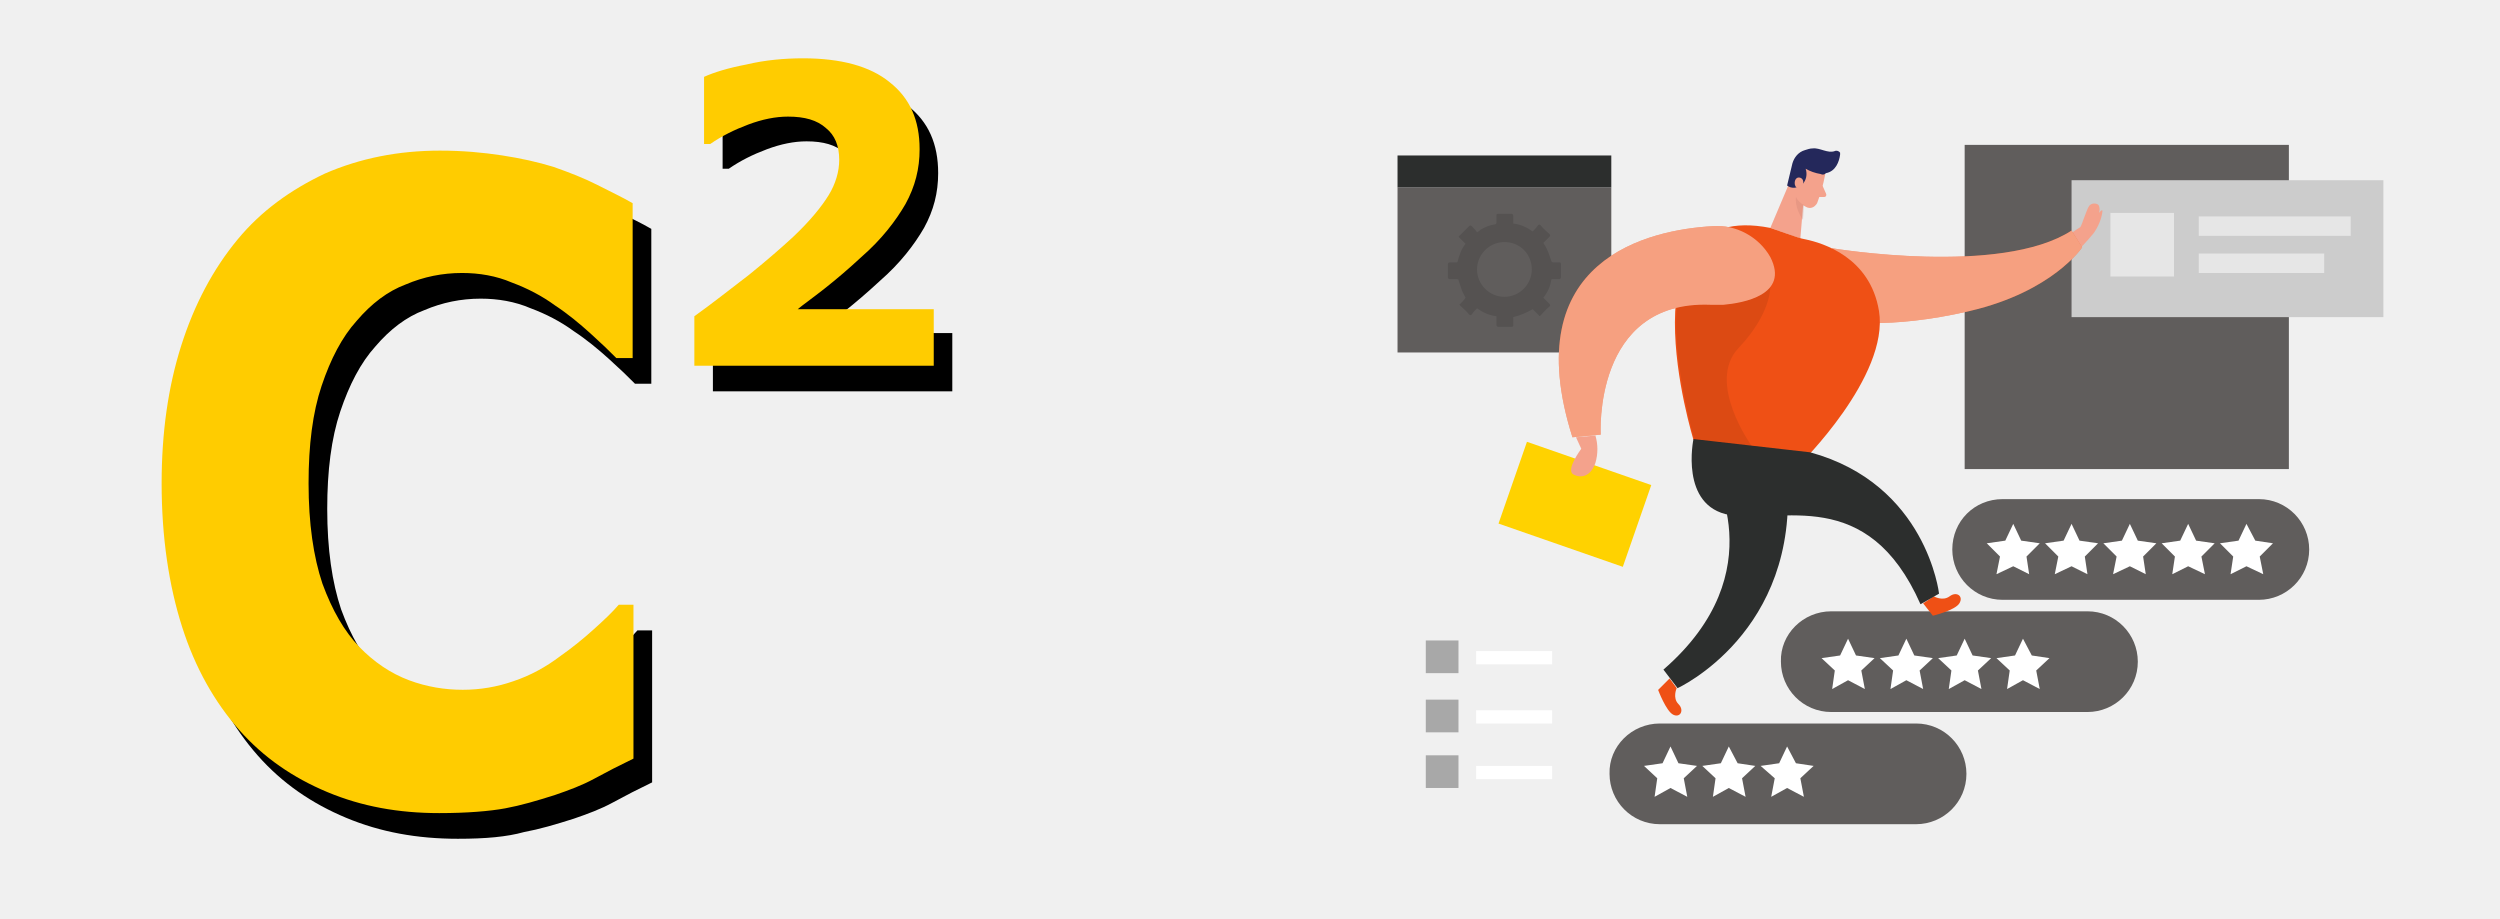
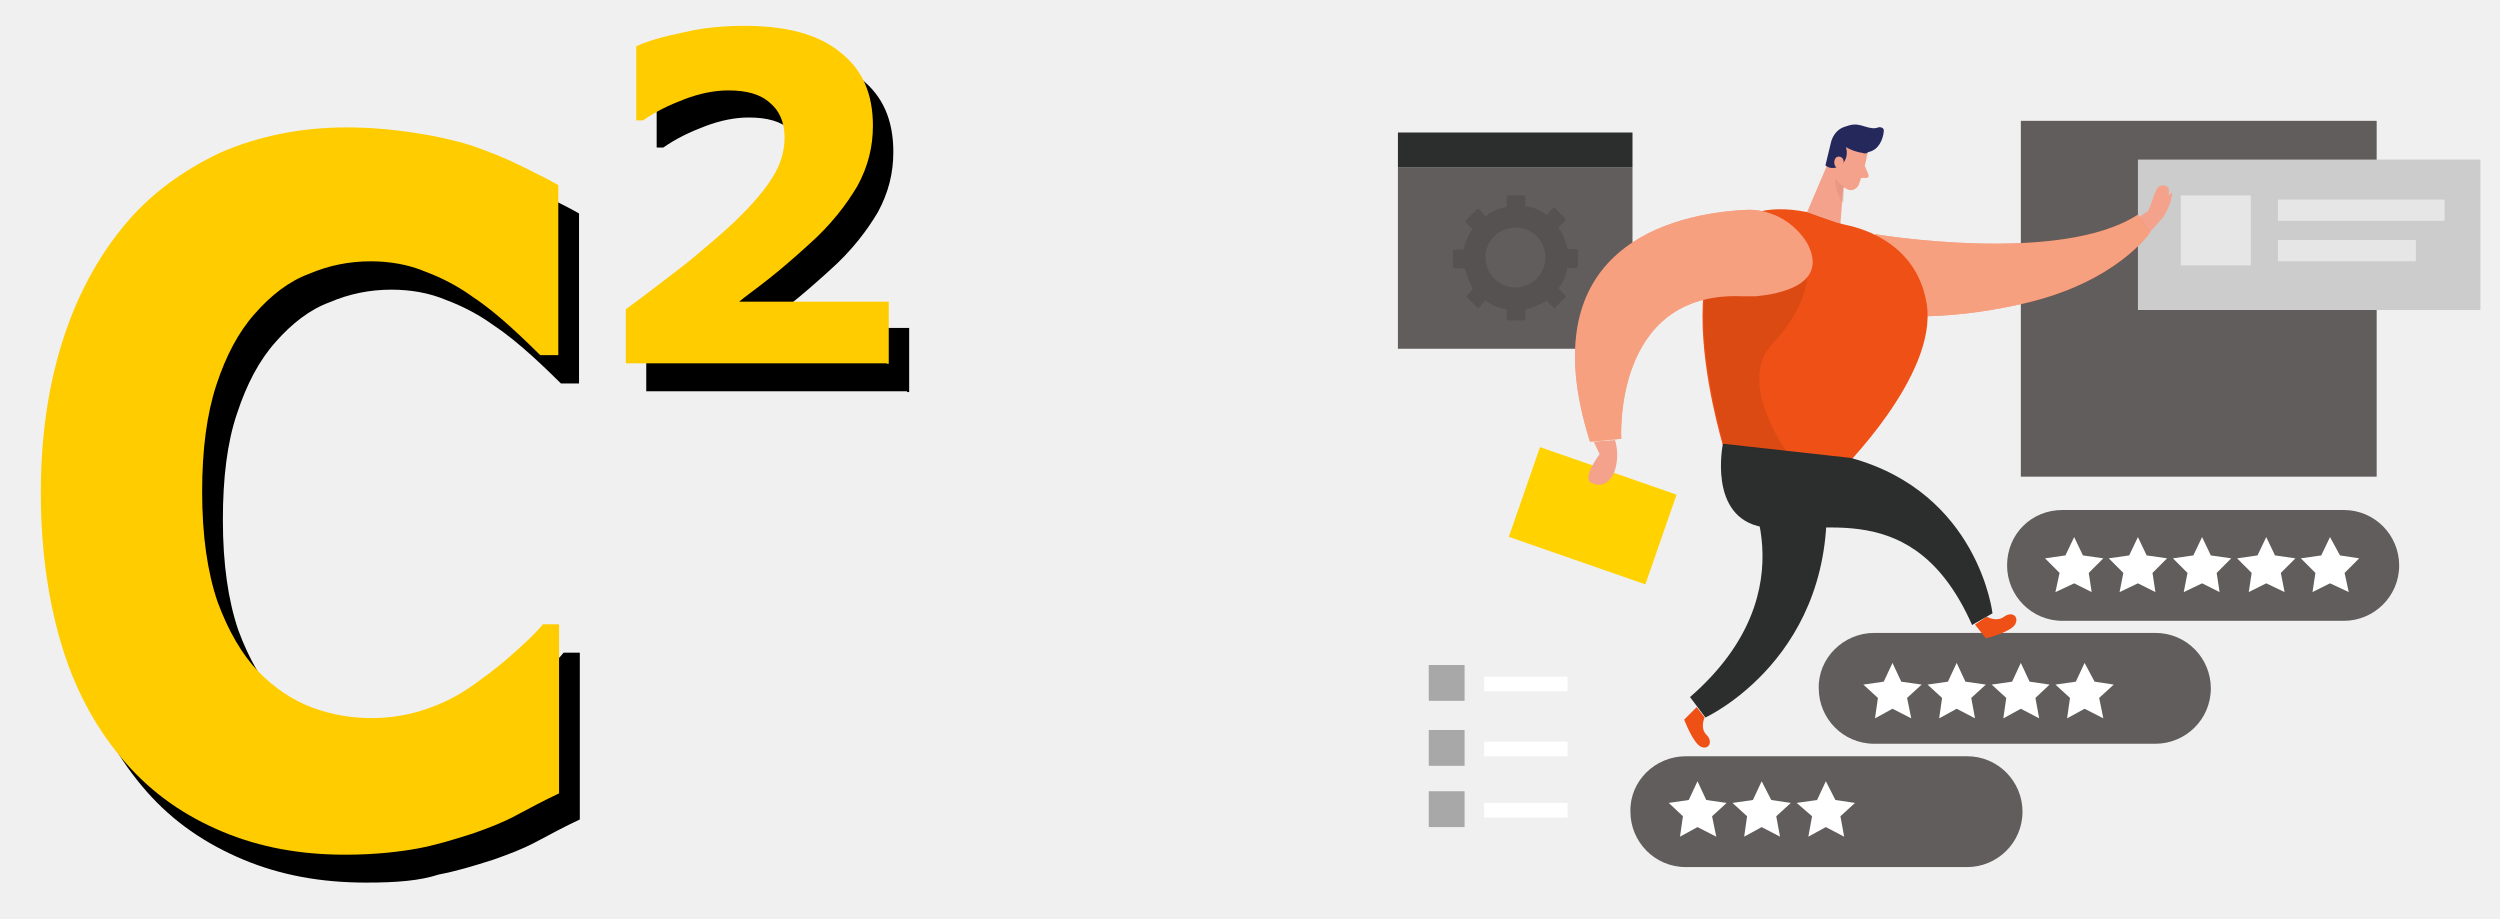
- <svg xmlns="http://www.w3.org/2000/svg" version="1.1" id="Layer_1" x="0px" y="0px" viewBox="0 0 283 104" style="enable-background:new 0 0 283 104;" xml:space="preserve">
+ <svg xmlns="http://www.w3.org/2000/svg" version="1.1" id="Layer_1" x="0px" y="0px" viewBox="0 0 600 220.5" style="enable-background:new 0 0 600 220.5;" xml:space="preserve">
  <style type="text/css">
	.st0{display:none;}
	.st1{fill:#FFCC00;}
	.st2{fill:#605D5C;}
	.st3{fill:#2C2E2D;}
	.st4{opacity:0.12;}
	.st5{fill:#CCCCCC;}
	.st6{fill:#A8A8A8;}
	.st7{fill:#FFFFFF;}
	.st8{fill:#F4A28C;}
	.st9{fill:#FFD200;}
	.st10{fill:#EF5015;}
	.st11{opacity:0.46;fill:#FFFFFF;enable-background:new    ;}
	.st12{fill:#24285B;}
	.st13{opacity:0.31;fill:#CE8172;enable-background:new    ;}
	.st14{opacity:8.000000e-02;enable-background:new    ;}
	.st15{fill:#E6E6E6;}
</style>
  <g id="svg8">
    <defs>
		
			</defs>
    <g id="layer4" class="st0">
	</g>
    <g id="layer3">
	</g>
    <g id="g18">
      <g id="text24" transform="matrix(0.9240794,0,0,1.082158,-16,10)">
-         <path id="path33" d="M73.4,78.5c-5,0-9.5-0.7-13.7-2.2s-7.8-3.6-10.8-6.5s-5.4-6.5-7-10.8s-2.5-9.3-2.5-15     c0-5.3,0.8-10.1,2.4-14.4s3.9-8,6.9-11.1c2.9-3,6.5-5.2,10.7-6.9c4.3-1.6,9-2.4,14.1-2.4c2.8,0,5.3,0.2,7.6,0.5     c2.3,0.3,4.4,0.7,6.3,1.2c2,0.6,3.8,1.2,5.4,1.9c1.6,0.7,3.1,1.3,4.3,1.9v16.2h-2c-0.8-0.7-1.9-1.6-3.2-2.6s-2.7-2-4.3-2.9     c-1.6-1-3.4-1.8-5.3-2.4c-1.9-0.7-4-1-6.1-1c-2.4,0-4.7,0.4-6.9,1.2c-2.2,0.7-4.2,2-6,3.8c-1.8,1.7-3.2,4-4.3,6.8     S57.4,40,57.4,44c0,4.2,0.6,7.7,1.7,10.5c1.2,2.8,2.7,5,4.5,6.6c1.8,1.6,3.9,2.8,6.1,3.5c2.2,0.7,4.4,1,6.6,1     c2.1,0,4.2-0.3,6.2-0.9c2.1-0.6,4-1.5,5.7-2.6c1.5-0.9,2.8-1.8,4.1-2.8c1.3-1,2.3-1.8,3.1-2.6h1.8v15.9c-1.7,0.7-3.3,1.4-4.8,2.1     s-3.1,1.2-4.8,1.7c-2.2,0.6-4.2,1.1-6.1,1.4C79.4,78.3,76.8,78.5,73.4,78.5L73.4,78.5z" />
+         <path id="path33" d="M112.4,186.5c-11.6,0-22.1-1.6-31.9-5.1s-18.2-8.4-25.1-15.1c-7-6.8-12.6-15.1-16.3-25.1     c-3.7-10-5.8-21.7-5.8-34.9c0-12.3,1.9-23.5,5.6-33.5c3.7-10,9.1-18.6,16.1-25.8c6.8-7,15.1-12.1,24.9-16.1     c10-3.7,21-5.6,32.8-5.6c6.5,0,12.3,0.5,17.7,1.2c5.4,0.7,10.2,1.6,14.7,2.8c4.7,1.4,8.8,2.8,12.6,4.4c3.7,1.6,7.2,3,10,4.4v37.7     h-4.7c-1.9-1.6-4.4-3.7-7.5-6.1c-3-2.3-6.3-4.7-10-6.8c-3.7-2.3-7.9-4.2-12.3-5.6c-4.4-1.6-9.3-2.3-14.2-2.3     c-5.6,0-10.9,0.9-16.1,2.8c-5.1,1.6-9.8,4.7-14,8.8c-4.2,4-7.5,9.3-10,15.8c-2.6,6.5-3.7,14.4-3.7,23.7c0,9.8,1.4,17.9,4,24.4     c2.8,6.5,6.3,11.6,10.5,15.4c4.2,3.7,9.1,6.5,14.2,8.1c5.1,1.6,10.2,2.3,15.4,2.3c4.9,0,9.8-0.7,14.4-2.1     c4.9-1.4,9.3-3.5,13.3-6.1c3.5-2.1,6.5-4.2,9.5-6.5c3-2.3,5.4-4.2,7.2-6.1h4.2v37c-4,1.6-7.7,3.3-11.2,4.9     c-3.5,1.6-7.2,2.8-11.2,4c-5.1,1.4-9.8,2.6-14.2,3.3C126.3,186.1,120.3,186.5,112.4,186.5L112.4,186.5z" />
      </g>
      <g id="text28" transform="translate(-16,10)">
-         <path id="path30" d="M123.6,34.3H96.7v-5.7c2.1-1.5,4.1-3.1,6.2-4.7c2.1-1.7,3.7-3.1,5-4.3c1.9-1.8,3.2-3.4,4-4.7s1.2-2.7,1.2-4     c0-1.6-0.5-2.8-1.5-3.6c-1-0.9-2.4-1.3-4.3-1.3c-1.4,0-2.9,0.3-4.5,0.9s-3,1.3-4.3,2.2h-0.7V1.4c1.1-0.5,2.7-1,4.8-1.4     c2.1-0.5,4.3-0.7,6.4-0.7c4.3,0,7.6,0.9,9.8,2.7c2.3,1.8,3.4,4.3,3.4,7.6c0,2.2-0.5,4.2-1.6,6.2c-1.1,1.9-2.7,4-5,6     c-1.4,1.3-2.8,2.5-4.2,3.6s-2.4,1.8-3,2.3h15.4v6.6H123.6z" />
+         <path id="path30" d="M233.7,83.9h-62.6V70.7c4.9-3.5,9.5-7.2,14.4-10.9c4.9-4,8.6-7.2,11.6-10c4.4-4.2,7.5-7.9,9.3-10.9     c1.9-3,2.8-6.3,2.8-9.3c0-3.7-1.2-6.5-3.5-8.4c-2.3-2.1-5.6-3-10-3c-3.3,0-6.8,0.7-10.5,2.1c-3.7,1.4-7,3-10,5.1h-1.6V7.4     c2.6-1.2,6.3-2.3,11.2-3.3c4.9-1.2,10-1.6,14.9-1.6c10,0,17.7,2.1,22.8,6.3c5.4,4.2,7.9,10,7.9,17.7c0,5.1-1.2,9.8-3.7,14.4     c-2.6,4.4-6.3,9.3-11.6,14c-3.3,3-6.5,5.8-9.8,8.4c-3.3,2.6-5.6,4.2-7,5.4h35.9v15.4H233.7z" />
      </g>
      <g id="g50" transform="matrix(0.9240794,0,0,1.082158,-28,-6)">
-         <path id="path48" class="st1" d="M84.1,90.6c-5,0-9.5-0.7-13.7-2.2s-7.8-3.6-10.8-6.5c-3-2.9-5.4-6.5-7-10.8     c-1.6-4.3-2.5-9.3-2.5-15c0-5.3,0.8-10.1,2.4-14.4c1.6-4.3,3.9-8,6.9-11.1c2.9-3,6.5-5.2,10.7-6.9c4.3-1.6,9-2.4,14.1-2.4     c2.8,0,5.3,0.2,7.6,0.5s4.4,0.7,6.3,1.2c2,0.6,3.8,1.2,5.4,1.9c1.6,0.7,3.1,1.3,4.3,1.9V43h-2c-0.8-0.7-1.9-1.6-3.2-2.6     s-2.7-2-4.3-2.9c-1.6-1-3.4-1.8-5.3-2.4c-1.9-0.7-4-1-6.1-1c-2.4,0-4.7,0.4-6.9,1.2c-2.2,0.7-4.2,2-6,3.8c-1.8,1.7-3.2,4-4.3,6.8     s-1.6,6.2-1.6,10.2c0,4.2,0.6,7.7,1.7,10.5c1.2,2.8,2.7,5,4.5,6.6s3.9,2.8,6.1,3.5c2.2,0.7,4.4,1,6.6,1c2.1,0,4.2-0.3,6.2-0.9     c2.1-0.6,4-1.5,5.7-2.6c1.5-0.9,2.8-1.8,4.1-2.8s2.3-1.8,3.1-2.6h1.8v16.1c-1.7,0.7-3.3,1.4-4.8,2.1s-3.1,1.2-4.8,1.7     c-2.2,0.6-4.2,1.1-6.1,1.4S87.5,90.6,84.1,90.6L84.1,90.6z" />
+         <path id="path48" class="st1" d="M120,195.1c-11.6,0-22.1-1.6-31.9-5.1S70,181.6,63,174.8c-7-6.8-12.6-15.1-16.3-25.1     c-3.7-10-5.8-21.7-5.8-34.9c0-12.3,1.9-23.5,5.6-33.5c3.7-10,9.1-18.6,16.1-25.8c6.8-7,15.1-12.1,24.9-16.1     c10-3.7,21-5.6,32.8-5.6c6.5,0,12.3,0.5,17.7,1.2s10.2,1.6,14.7,2.8c4.7,1.4,8.8,2.8,12.6,4.4c3.7,1.6,7.2,3,10,4.4v37.7h-4.7     c-1.9-1.6-4.4-3.7-7.5-6.1s-6.3-4.7-10-6.8c-3.7-2.3-7.9-4.2-12.3-5.6c-4.4-1.6-9.3-2.3-14.2-2.3c-5.6,0-10.9,0.9-16.1,2.8     c-5.1,1.6-9.8,4.7-14,8.8c-4.2,4-7.5,9.3-10,15.8s-3.7,14.4-3.7,23.7c0,9.8,1.4,17.9,4,24.4c2.8,6.5,6.3,11.6,10.5,15.4     c4.2,3.7,9.1,6.5,14.2,8.1s10.2,2.3,15.4,2.3c4.9,0,9.8-0.7,14.4-2.1c4.9-1.4,9.3-3.5,13.3-6.1c3.5-2.1,6.5-4.2,9.5-6.5     c3-2.3,5.4-4.2,7.2-6.1h4.2v37.5c-4,1.6-7.7,3.3-11.2,4.9c-3.5,1.6-7.2,2.8-11.2,4c-5.1,1.4-9.8,2.6-14.2,3.3     S128,195.1,120,195.1L120,195.1z" />
      </g>
      <g id="g54" transform="translate(-28,-6)">
-         <path id="path52" class="st1" d="M133.5,47.4h-26.9v-5.6c2.1-1.5,4.1-3.1,6.2-4.7c2.1-1.7,3.7-3.1,5-4.3c1.9-1.8,3.2-3.4,4-4.7     c0.8-1.3,1.2-2.7,1.2-4c0-1.6-0.5-2.8-1.5-3.6c-1-0.9-2.4-1.3-4.3-1.3c-1.4,0-2.9,0.3-4.5,0.9s-3,1.3-4.3,2.2h-0.7v-7.6     c1.1-0.5,2.7-1,4.8-1.4c2.1-0.5,4.3-0.7,6.4-0.7c4.3,0,7.6,0.9,9.8,2.7c2.3,1.8,3.4,4.3,3.4,7.6c0,2.2-0.5,4.2-1.6,6.2     c-1.1,1.9-2.7,4-5,6c-1.4,1.3-2.8,2.5-4.2,3.6s-2.4,1.8-3,2.3h15.4v6.4H133.5z" />
+         <path id="path52" class="st1" d="M240.8,93.2h-62.6v-13c4.9-3.5,9.5-7.2,14.4-10.9c4.9-4,8.6-7.2,11.6-10     c4.4-4.2,7.5-7.9,9.3-10.9c1.9-3,2.8-6.3,2.8-9.3c0-3.7-1.2-6.5-3.5-8.4c-2.3-2.1-5.6-3-10-3c-3.3,0-6.8,0.7-10.5,2.1     c-3.7,1.4-7,3-10,5.1h-1.6V17.1c2.6-1.2,6.3-2.3,11.2-3.3c4.9-1.2,10-1.6,14.9-1.6c10,0,17.7,2.1,22.8,6.3     c5.4,4.2,7.9,10,7.9,17.7c0,5.1-1.2,9.8-3.7,14.4c-2.6,4.4-6.3,9.3-11.6,14c-3.3,3-6.5,5.8-9.8,8.4c-3.3,2.6-5.6,4.2-7,5.4h35.9     v14.9H240.8z" />
      </g>
    </g>
  </g>
-   <rect x="158.2" y="21.2" class="st2" width="24.2" height="18.7" />
-   <rect x="158.2" y="17.6" class="st3" width="24.2" height="3.6" />
+   <rect x="335.5" y="40.2" class="st2" width="56.3" height="43.5" />
+   <rect x="335.5" y="31.8" class="st3" width="56.3" height="8.4" />
  <g class="st4">
-     <path d="M169.4,35.8c-0.8-0.1-1.5-0.4-2.2-0.9c-0.2,0.2-0.4,0.4-0.6,0.7c-0.1,0.1-0.2,0.1-0.3,0c-0.3-0.4-0.7-0.7-1-1   c-0.1-0.1-0.1-0.2,0-0.2c0.2-0.2,0.4-0.4,0.6-0.7c-0.2-0.4-0.4-0.7-0.5-1.1c-0.1-0.3-0.2-0.6-0.3-0.9c0-0.1-0.1-0.1-0.2-0.1   c-0.3,0-0.5,0-0.8,0c-0.1,0-0.2-0.1-0.2-0.2c0-0.5,0-1,0-1.5c0-0.1,0.1-0.2,0.2-0.2c0.3,0,0.5,0,0.8,0c0.1,0,0.1-0.1,0.1-0.1   c0.2-0.7,0.4-1.4,0.9-2c-0.2-0.2-0.4-0.4-0.7-0.7c-0.1-0.1-0.1-0.2,0-0.2c0.4-0.4,0.7-0.7,1.1-1.1c0.1-0.1,0.2-0.1,0.3,0   c0.2,0.2,0.4,0.4,0.6,0.7c0.2-0.1,0.3-0.2,0.4-0.3c0.5-0.3,1-0.5,1.6-0.6c0.1,0,0.2-0.1,0.2-0.2c0-0.3,0-0.5,0-0.8   c0-0.1,0-0.2,0.2-0.2c0.5,0,1,0,1.5,0c0.1,0,0.2,0.1,0.2,0.2c0,0.3,0,0.6,0,0.9c0.8,0.1,1.5,0.4,2.2,0.9c0.2-0.2,0.4-0.4,0.6-0.7   c0.1-0.1,0.2-0.1,0.3,0c0.3,0.4,0.7,0.7,1,1c0.1,0.1,0.1,0.2,0,0.3c-0.2,0.2-0.4,0.4-0.7,0.7c0.1,0.1,0.1,0.2,0.2,0.3   c0.3,0.5,0.5,1.1,0.7,1.7c0,0.1,0.1,0.2,0.2,0.2c0.2,0,0.5,0,0.7,0c0.1,0,0.2,0,0.2,0.2c0,0.5,0,1,0,1.5c0,0.1-0.1,0.2-0.2,0.2   c-0.3,0-0.5,0-0.8,0c-0.1,0-0.1,0.1-0.1,0.1c-0.1,0.7-0.4,1.4-0.9,2c0.2,0.2,0.4,0.4,0.7,0.7c0.1,0.1,0.1,0.2,0,0.3   c-0.4,0.3-0.7,0.7-1,1c-0.1,0.1-0.2,0.1-0.2,0c-0.2-0.2-0.4-0.4-0.7-0.7c-0.7,0.4-1.4,0.7-2.2,0.9c0,0.3,0,0.6,0,0.9   c0,0.1,0,0.2-0.2,0.2c-0.5,0-1,0-1.5,0c-0.1,0-0.2-0.1-0.2-0.2C169.4,36.4,169.4,36.1,169.4,35.8z M170.3,27.4   c-1.7,0-3.1,1.4-3.1,3.1c0,1.7,1.4,3.1,3.1,3.1c1.7,0,3.1-1.4,3.1-3.1S172.1,27.4,170.3,27.4L170.3,27.4z" />
+     <path d="M361.6,74.2c-1.9-0.2-3.5-0.9-5.1-2.1c-0.5,0.5-0.9,0.9-1.4,1.6c-0.2,0.2-0.5,0.2-0.7,0c-0.7-0.9-1.6-1.6-2.3-2.3   c-0.2-0.2-0.2-0.5,0-0.5c0.5-0.5,0.9-0.9,1.4-1.6c-0.5-0.9-0.9-1.6-1.2-2.6c-0.2-0.7-0.5-1.4-0.7-2.1c0-0.2-0.2-0.2-0.5-0.2   c-0.7,0-1.2,0-1.9,0c-0.2,0-0.5-0.2-0.5-0.5c0-1.2,0-2.3,0-3.5c0-0.2,0.2-0.5,0.5-0.5c0.7,0,1.2,0,1.9,0c0.2,0,0.2-0.2,0.2-0.2   c0.5-1.6,0.9-3.3,2.1-4.7c-0.5-0.5-0.9-0.9-1.6-1.6c-0.2-0.2-0.2-0.5,0-0.5c0.9-0.9,1.6-1.6,2.6-2.6c0.2-0.2,0.5-0.2,0.7,0   c0.5,0.5,0.9,0.9,1.4,1.6c0.5-0.2,0.7-0.5,0.9-0.7c1.2-0.7,2.3-1.2,3.7-1.4c0.2,0,0.5-0.2,0.5-0.5c0-0.7,0-1.2,0-1.9   c0-0.2,0-0.5,0.5-0.5c1.2,0,2.3,0,3.5,0c0.2,0,0.5,0.2,0.5,0.5c0,0.7,0,1.4,0,2.1c1.9,0.2,3.5,0.9,5.1,2.1c0.5-0.5,0.9-0.9,1.4-1.6   c0.2-0.2,0.5-0.2,0.7,0c0.7,0.9,1.6,1.6,2.3,2.3c0.2,0.2,0.2,0.5,0,0.7c-0.5,0.5-0.9,0.9-1.6,1.6c0.2,0.2,0.2,0.5,0.5,0.7   c0.7,1.2,1.2,2.6,1.6,4c0,0.2,0.2,0.5,0.5,0.5c0.5,0,1.2,0,1.6,0c0.2,0,0.5,0,0.5,0.5c0,1.2,0,2.3,0,3.5c0,0.2-0.2,0.5-0.5,0.5   c-0.7,0-1.2,0-1.9,0c-0.2,0-0.2,0.2-0.2,0.2c-0.2,1.6-0.9,3.3-2.1,4.7c0.5,0.5,0.9,0.9,1.6,1.6c0.2,0.2,0.2,0.5,0,0.7   c-0.9,0.7-1.6,1.6-2.3,2.3c-0.2,0.2-0.5,0.2-0.5,0c-0.5-0.5-0.9-0.9-1.6-1.6c-1.6,0.9-3.3,1.6-5.1,2.1c0,0.7,0,1.4,0,2.1   c0,0.2,0,0.5-0.5,0.5c-1.2,0-2.3,0-3.5,0c-0.2,0-0.5-0.2-0.5-0.5C361.6,75.6,361.6,74.9,361.6,74.2z M363.7,54.6   c-4,0-7.2,3.3-7.2,7.2s3.3,7.2,7.2,7.2c4,0,7.2-3.3,7.2-7.2S367.9,54.6,363.7,54.6L363.7,54.6z" />
  </g>
-   <rect x="222.4" y="16.4" class="st2" width="36.7" height="36.7" />
-   <rect x="234.5" y="20.4" class="st5" width="35.3" height="15.5" />
-   <path class="st2" d="M187.9,81.9h29c3.2,0,5.7,2.6,5.7,5.7l0,0c0,3.2-2.6,5.7-5.7,5.7h-29c-3.2,0-5.7-2.6-5.7-5.7l0,0  C182.1,84.5,184.7,81.9,187.9,81.9z" />
-   <path class="st2" d="M207.3,69.2h29c3.2,0,5.7,2.6,5.7,5.7l0,0c0,3.2-2.6,5.7-5.7,5.7h-29c-3.2,0-5.7-2.6-5.7-5.7l0,0  C201.5,71.8,204.1,69.2,207.3,69.2z" />
-   <path class="st2" d="M226.7,56.5h29c3.2,0,5.7,2.6,5.7,5.7l0,0c0,3.2-2.6,5.7-5.7,5.7h-29c-3.2,0-5.7-2.6-5.7-5.7l0,0  C221,59,223.5,56.5,226.7,56.5z" />
-   <rect x="161.4" y="72.5" class="st6" width="3.7" height="3.7" />
-   <rect x="167.1" y="73.7" class="st7" width="8.6" height="1.5" />
-   <rect x="161.4" y="79.2" class="st6" width="3.7" height="3.7" />
-   <rect x="167.1" y="80.4" class="st7" width="8.6" height="1.5" />
-   <rect x="161.4" y="85.5" class="st6" width="3.7" height="3.7" />
-   <rect x="167.1" y="86.7" class="st7" width="8.6" height="1.5" />
-   <path class="st8" d="M234,26.7c0.5-0.3,1-0.7,1.5-1c0.2-0.3,0.7-2,1-2.4s1-0.3,1.1,0c0.1,0.3,0.1,0.5,0,0.8c0,0,0.4-0.5,0.4-0.2  c-0.1,0.9-0.5,1.8-1,2.5c-0.8,1-2.2,2.4-2.2,2.4L234,26.7z" />
-   <rect x="173.4" y="49.6" transform="matrix(0.3287 -0.9444 0.9444 0.3287 65.7921 206.7234)" class="st9" width="9.8" height="14.9" />
-   <path class="st10" d="M207.4,28.1c0,0,19.1,3.2,27.1-2l1.2,1.9c0,0-3.3,5-12.7,7.2c-9.4,2.2-14.8,1.1-14.8,1.1L207.4,28.1z" />
-   <path class="st11" d="M207.4,28.1c0,0,19.1,3.2,27.1-2l1.2,1.9c0,0-3.3,5-12.7,7.2c-9.4,2.2-14.8,1.1-14.8,1.1L207.4,28.1z" />
-   <path class="st10" d="M189.8,77.9c0,0-0.5,1.1,0.2,1.8c0.7,0.7,0.2,1.6-0.6,1.2s-1.7-2.8-1.7-2.8l1.3-1.3L189.8,77.9z" />
-   <path class="st10" d="M218.9,67.5c0,0,1,0.6,1.8,0c0.8-0.6,1.6,0,1.1,0.8c-0.5,0.8-3,1.4-3,1.4l-1.1-1.4L218.9,67.5z" />
-   <path class="st8" d="M206.6,19.8c-0.2,1.1-0.5,2.1-0.9,3.2c-0.3,0.5-0.8,0.7-1.3,0.4l0,0c-0.8-0.4-1.3-1.2-1.3-2l-0.2-1.8  c0-0.8,0.5-1.4,1.2-1.7C205.3,17.4,206.8,18.6,206.6,19.8z" />
-   <polygon class="st8" points="202.9,19.9 200.4,25.8 203.8,27 204.2,22.2 " />
-   <path class="st12" d="M206.1,19.7c-0.6-0.1-1.2-0.3-1.7-0.6c0.2,0.6,0.1,1.3-0.4,1.8c-0.5,0.4-1.2,0.5-1.7,0.1l0.6-2.5  c0.2-0.7,0.7-1.3,1.4-1.5c0.3-0.1,0.6-0.2,0.9-0.2c0.8-0.1,1.7,0.6,2.5,0.3c0.2-0.1,0.5,0,0.6,0.2c0,0.1,0,0.2,0,0.2  c-0.1,0.8-0.5,1.9-1.6,2.1C206.5,19.8,206.3,19.8,206.1,19.7z" />
-   <path class="st8" d="M204.1,20.9c0,0,0.2-0.7-0.4-0.8c-0.6-0.1-0.8,1-0.1,1.3L204.1,20.9z" />
-   <path class="st8" d="M206.3,21l0.4,0.9c0.1,0.2,0,0.4-0.2,0.4c0,0-0.1,0-0.1,0l-0.8,0L206.3,21z" />
-   <path class="st13" d="M204.2,23.2c-0.4-0.2-0.7-0.5-0.9-0.9c0,0-0.2,1.2,0.8,2.6L204.2,23.2z" />
-   <path class="st10" d="M200.4,25.8l2.3,0.8c0.6,0.2,1.1,0.4,1.7,0.5c1.9,0.4,7.3,2,8.3,8.1c1.2,7.4-9,17.4-9,17.4l-12-2.8  C191.7,49.7,183.2,22.4,200.4,25.8z" />
-   <path class="st3" d="M191.7,49.7c0,0-1.6,7.6,4.1,8.6c5.7,1,15.6-3.5,21.6,10.1l2.1-1.2c0,0-1.4-12.4-14.6-16L191.7,49.7z" />
-   <path class="st3" d="M193.6,53c0,0,7.5,11.7-5.3,22.8l1.6,2.1c0,0,13.8-6.3,12.4-23.9L193.6,53z" />
-   <path class="st14" d="M200.4,32.5c0,0,0.1,3-3.6,6.9s1.5,11.1,1.5,11.1l-6.5-0.7c0,0-2.5-8.9-2-14.8c0.5-5.8,10.4-2.4,10.4-2.4  L200.4,32.5z" />
-   <path class="st10" d="M193.9,25.6c-7.2,0.4-22.3,3.7-15.9,23.9l3.2-0.3c0,0-0.9-15.2,12.4-14.7c0.5,0,1,0,1.5,0  c2.2-0.2,7.5-1.1,5.3-5.4C199.1,26.8,196.5,25.4,193.9,25.6z" />
-   <path class="st11" d="M193.9,25.6c-7.2,0.4-22.3,3.7-15.9,23.9l3.2-0.3c0,0-0.9-15.2,12.4-14.7c0.5,0,1,0,1.5,0  c2.2-0.2,7.5-1.1,5.3-5.4C199.1,26.8,196.5,25.4,193.9,25.6z" />
-   <path class="st8" d="M180.6,49.3c0.3,1,0.3,2.1,0,3.1c-0.5,1.5-1.6,1.8-2.5,1.3c-0.9-0.5,0.9-2.9,0.9-2.9l-0.6-1.3L180.6,49.3z" />
-   <rect x="238.9" y="24.1" class="st15" width="7.2" height="7.2" />
-   <rect x="248.9" y="24.5" class="st15" width="17.2" height="2.2" />
-   <rect x="248.9" y="28.7" class="st15" width="14.2" height="2.2" />
-   <polygon class="st7" points="227.9,59.3 228.8,61.2 230.9,61.5 229.4,63 229.7,65 227.9,64.1 226,65 226.4,63 224.9,61.5 227,61.2   " />
-   <polygon class="st7" points="234.5,59.3 235.4,61.2 237.5,61.5 236,63 236.3,65 234.5,64.1 232.6,65 233,63 231.5,61.5 233.6,61.2   " />
-   <polygon class="st7" points="241.1,59.3 242,61.2 244.1,61.5 242.6,63 242.9,65 241.1,64.1 239.2,65 239.6,63 238.1,61.5   240.2,61.2 " />
-   <polygon class="st7" points="247.7,59.3 248.6,61.2 250.7,61.5 249.2,63 249.6,65 247.7,64.1 245.9,65 246.2,63 244.7,61.5   246.8,61.2 " />
-   <polygon class="st7" points="254.3,59.3 255.3,61.2 257.3,61.5 255.8,63 256.2,65 254.3,64.1 252.5,65 252.8,63 251.3,61.5   253.4,61.2 " />
-   <polygon class="st7" points="209.2,72.3 210.1,74.2 212.2,74.5 210.7,75.9 211.1,78 209.2,77 207.4,78 207.7,75.9 206.2,74.5   208.3,74.2 " />
-   <polygon class="st7" points="215.8,72.3 216.7,74.2 218.8,74.5 217.3,75.9 217.7,78 215.8,77 214,78 214.3,75.9 212.8,74.5   214.9,74.2 " />
-   <polygon class="st7" points="222.4,72.3 223.3,74.2 225.4,74.5 223.9,75.9 224.3,78 222.4,77 220.6,78 220.9,75.9 219.4,74.5   221.5,74.2 " />
-   <polygon class="st7" points="229,72.3 230,74.2 232,74.5 230.5,75.9 230.9,78 229,77 227.2,78 227.5,75.9 226,74.5 228.1,74.2 " />
-   <polygon class="st7" points="189.1,84.5 190,86.4 192.1,86.7 190.6,88.1 191,90.2 189.1,89.2 187.3,90.2 187.6,88.1 186.1,86.7   188.2,86.4 " />
-   <polygon class="st7" points="195.7,84.5 196.7,86.4 198.7,86.7 197.2,88.1 197.6,90.2 195.7,89.2 193.9,90.2 194.2,88.1 192.7,86.7   194.8,86.4 " />
-   <polygon class="st7" points="202.3,84.5 203.3,86.4 205.3,86.7 203.8,88.1 204.2,90.2 202.3,89.2 200.5,90.2 200.9,88.1 199.3,86.7   201.4,86.4 " />
+   <rect x="485" y="29" class="st2" width="85.4" height="85.4" />
+   <rect x="513.1" y="38.3" class="st5" width="82.2" height="36.1" />
+   <path class="st2" d="M404.6,181.5h67.5c7.5,0,13.3,6.1,13.3,13.3l0,0c0,7.5-6.1,13.3-13.3,13.3h-67.5c-7.5,0-13.3-6.1-13.3-13.3l0,0  C391.1,187.5,397.2,181.5,404.6,181.5z" />
+   <path class="st2" d="M449.8,151.9h67.5c7.5,0,13.3,6.1,13.3,13.3l0,0c0,7.5-6.1,13.3-13.3,13.3h-67.5c-7.5,0-13.3-6.1-13.3-13.3l0,0  C436.3,158,442.4,151.9,449.8,151.9z" />
+   <path class="st2" d="M495,122.4h67.5c7.5,0,13.3,6.1,13.3,13.3l0,0c0,7.5-6.1,13.3-13.3,13.3H495c-7.5,0-13.3-6.1-13.3-13.3l0,0  C481.7,128.2,487.5,122.4,495,122.4z" />
+   <rect x="342.9" y="159.6" class="st6" width="8.6" height="8.6" />
+   <rect x="356.2" y="162.4" class="st7" width="20" height="3.5" />
+   <rect x="342.9" y="175.2" class="st6" width="8.6" height="8.6" />
+   <rect x="356.2" y="178" class="st7" width="20" height="3.5" />
+   <rect x="342.9" y="189.9" class="st6" width="8.6" height="8.6" />
+   <rect x="356.2" y="192.7" class="st7" width="20" height="3.5" />
+   <path class="st8" d="M512,53c1.2-0.7,2.3-1.6,3.5-2.3c0.5-0.7,1.6-4.7,2.3-5.6c0.7-0.9,2.3-0.7,2.6,0c0.2,0.7,0.2,1.2,0,1.9  c0,0,0.9-1.2,0.9-0.5c-0.2,2.1-1.2,4.2-2.3,5.8c-1.9,2.3-5.1,5.6-5.1,5.6L512,53z" />
+   <rect x="370.8" y="106.4" transform="matrix(0.3287 -0.9444 0.9444 0.3287 139.7449 444.0523)" class="st9" width="22.8" height="34.7" />
+   <path class="st10" d="M450,56.2c0,0,44.5,7.5,63.1-4.7l2.8,4.4c0,0-7.7,11.6-29.6,16.8c-21.9,5.1-34.5,2.6-34.5,2.6L450,56.2z" />
+   <path class="st11" d="M450,56.2c0,0,44.5,7.5,63.1-4.7l2.8,4.4c0,0-7.7,11.6-29.6,16.8c-21.9,5.1-34.5,2.6-34.5,2.6L450,56.2z" />
+   <path class="st10" d="M409.1,172.2c0,0-1.2,2.6,0.5,4.2c1.6,1.6,0.5,3.7-1.4,2.8c-1.9-0.9-4-6.5-4-6.5l3-3L409.1,172.2z" />
+   <path class="st10" d="M476.8,148c0,0,2.3,1.4,4.2,0c1.9-1.4,3.7,0,2.6,1.9c-1.2,1.9-7,3.3-7,3.3l-2.6-3.3L476.8,148z" />
+   <path class="st8" d="M448.2,36.9c-0.5,2.6-1.2,4.9-2.1,7.5c-0.7,1.2-1.9,1.6-3,0.9l0,0c-1.9-0.9-3-2.8-3-4.7l-0.5-4.2  c0-1.9,1.2-3.3,2.8-4C445.2,31.3,448.6,34.1,448.2,36.9z" />
+   <polygon class="st8" points="439.6,37.1 433.7,50.9 441.7,53.7 442.6,42.5 " />
+   <path class="st12" d="M447,36.7c-1.4-0.2-2.8-0.7-4-1.4c0.5,1.4,0.2,3-0.9,4.2c-1.2,0.9-2.8,1.2-4,0.2l1.4-5.8  c0.5-1.6,1.6-3,3.3-3.5c0.7-0.2,1.4-0.5,2.1-0.5c1.9-0.2,4,1.4,5.8,0.7c0.5-0.2,1.2,0,1.4,0.5c0,0.2,0,0.5,0,0.5  c-0.2,1.9-1.2,4.4-3.7,4.9C447.9,36.9,447.5,36.9,447,36.7z" />
+   <path class="st8" d="M442.4,39.5c0,0,0.5-1.6-0.9-1.9s-1.9,2.3-0.2,3L442.4,39.5z" />
+   <path class="st8" d="M447.5,39.7l0.9,2.1c0.2,0.5,0,0.9-0.5,0.9h-0.2h-1.9L447.5,39.7z" />
+   <path class="st13" d="M442.6,44.8c-0.9-0.5-1.6-1.2-2.1-2.1c0,0-0.5,2.8,1.9,6.1L442.6,44.8z" />
+   <path class="st10" d="M433.7,50.9l5.4,1.9c1.4,0.5,2.6,0.9,4,1.2c4.4,0.9,17,4.7,19.3,18.9c2.8,17.2-21,40.5-21,40.5l-27.9-6.5  C413.5,106.5,393.7,43,433.7,50.9z" />
+   <path class="st3" d="M413.5,106.5c0,0-3.7,17.7,9.5,20s36.3-8.1,50.3,23.5l4.9-2.8c0,0-3.3-28.9-34-37.3L413.5,106.5z" />
+   <path class="st3" d="M417.9,114.2c0,0,17.5,27.2-12.3,53.1l3.7,4.9c0,0,32.1-14.7,28.9-55.6L417.9,114.2z" />
+   <path class="st14" d="M433.7,66.5c0,0,0.2,7-8.4,16.1c-8.6,9.1,3.5,25.8,3.5,25.8l-15.1-1.6c0,0-5.8-20.7-4.7-34.5  c1.2-13.5,24.2-5.6,24.2-5.6L433.7,66.5z" />
+   <path class="st10" d="M418.6,50.4c-16.8,0.9-51.9,8.6-37,55.6l7.5-0.7c0,0-2.1-35.4,28.9-34.2c1.2,0,2.3,0,3.5,0  c5.1-0.5,17.5-2.6,12.3-12.6C430.7,53.2,424.7,49.9,418.6,50.4z" />
+   <path class="st11" d="M418.6,50.4c-16.8,0.9-51.9,8.6-37,55.6l7.5-0.7c0,0-2.1-35.4,28.9-34.2c1.2,0,2.3,0,3.5,0  c5.1-0.5,17.5-2.6,12.3-12.6C430.7,53.2,424.7,49.9,418.6,50.4z" />
+   <path class="st8" d="M387.6,105.6c0.7,2.3,0.7,4.9,0,7.2c-1.2,3.5-3.7,4.2-5.8,3c-2.1-1.2,2.1-6.8,2.1-6.8l-1.4-3L387.6,105.6z" />
+   <rect x="523.4" y="46.9" class="st15" width="16.8" height="16.8" />
+   <rect x="546.7" y="47.9" class="st15" width="40" height="5.1" />
+   <rect x="546.7" y="57.6" class="st15" width="33.1" height="5.1" />
+   <polygon class="st7" points="497.8,128.9 499.9,133.3 504.8,134 501.3,137.5 502,142.1 497.8,140 493.3,142.1 494.3,137.5   490.8,134 495.7,133.3 " />
+   <polygon class="st7" points="513.1,128.9 515.2,133.3 520.1,134 516.6,137.5 517.3,142.1 513.1,140 508.7,142.1 509.6,137.5   506.1,134 511,133.3 " />
+   <polygon class="st7" points="528.5,128.9 530.6,133.3 535.5,134 532,137.5 532.7,142.1 528.5,140 524.1,142.1 525,137.5 521.5,134   526.4,133.3 " />
+   <polygon class="st7" points="543.9,128.9 546,133.3 550.9,134 547.4,137.5 548.3,142.1 543.9,140 539.7,142.1 540.4,137.5   536.9,134 541.8,133.3 " />
+   <polygon class="st7" points="559.2,128.9 561.6,133.3 566.2,134 562.7,137.5 563.7,142.1 559.2,140 555,142.1 555.7,137.5   552.2,134 557.1,133.3 " />
+   <polygon class="st7" points="454.2,159.1 456.3,163.6 461.2,164.3 457.7,167.5 458.7,172.4 454.2,170.1 450,172.4 450.7,167.5   447.2,164.3 452.1,163.6 " />
+   <polygon class="st7" points="469.6,159.1 471.7,163.6 476.6,164.3 473.1,167.5 474,172.4 469.6,170.1 465.4,172.4 466.1,167.5   462.6,164.3 467.5,163.6 " />
+   <polygon class="st7" points="485,159.1 487.1,163.6 491.9,164.3 488.5,167.5 489.4,172.4 485,170.1 480.8,172.4 481.5,167.5   478,164.3 482.9,163.6 " />
+   <polygon class="st7" points="500.3,159.1 502.7,163.6 507.3,164.3 503.8,167.5 504.8,172.4 500.3,170.1 496.1,172.4 496.8,167.5   493.3,164.3 498.2,163.6 " />
+   <polygon class="st7" points="407.4,187.5 409.5,192 414.4,192.7 410.9,195.9 411.9,200.8 407.4,198.5 403.2,200.8 403.9,195.9   400.5,192.7 405.3,192 " />
+   <polygon class="st7" points="422.8,187.5 425.1,192 429.8,192.7 426.3,195.9 427.2,200.8 422.8,198.5 418.6,200.8 419.3,195.9   415.8,192.7 420.7,192 " />
+   <polygon class="st7" points="438.2,187.5 440.5,192 445.2,192.7 441.7,195.9 442.6,200.8 438.2,198.5 434,200.8 434.9,195.9   431.2,192.7 436.1,192 " />
</svg>
